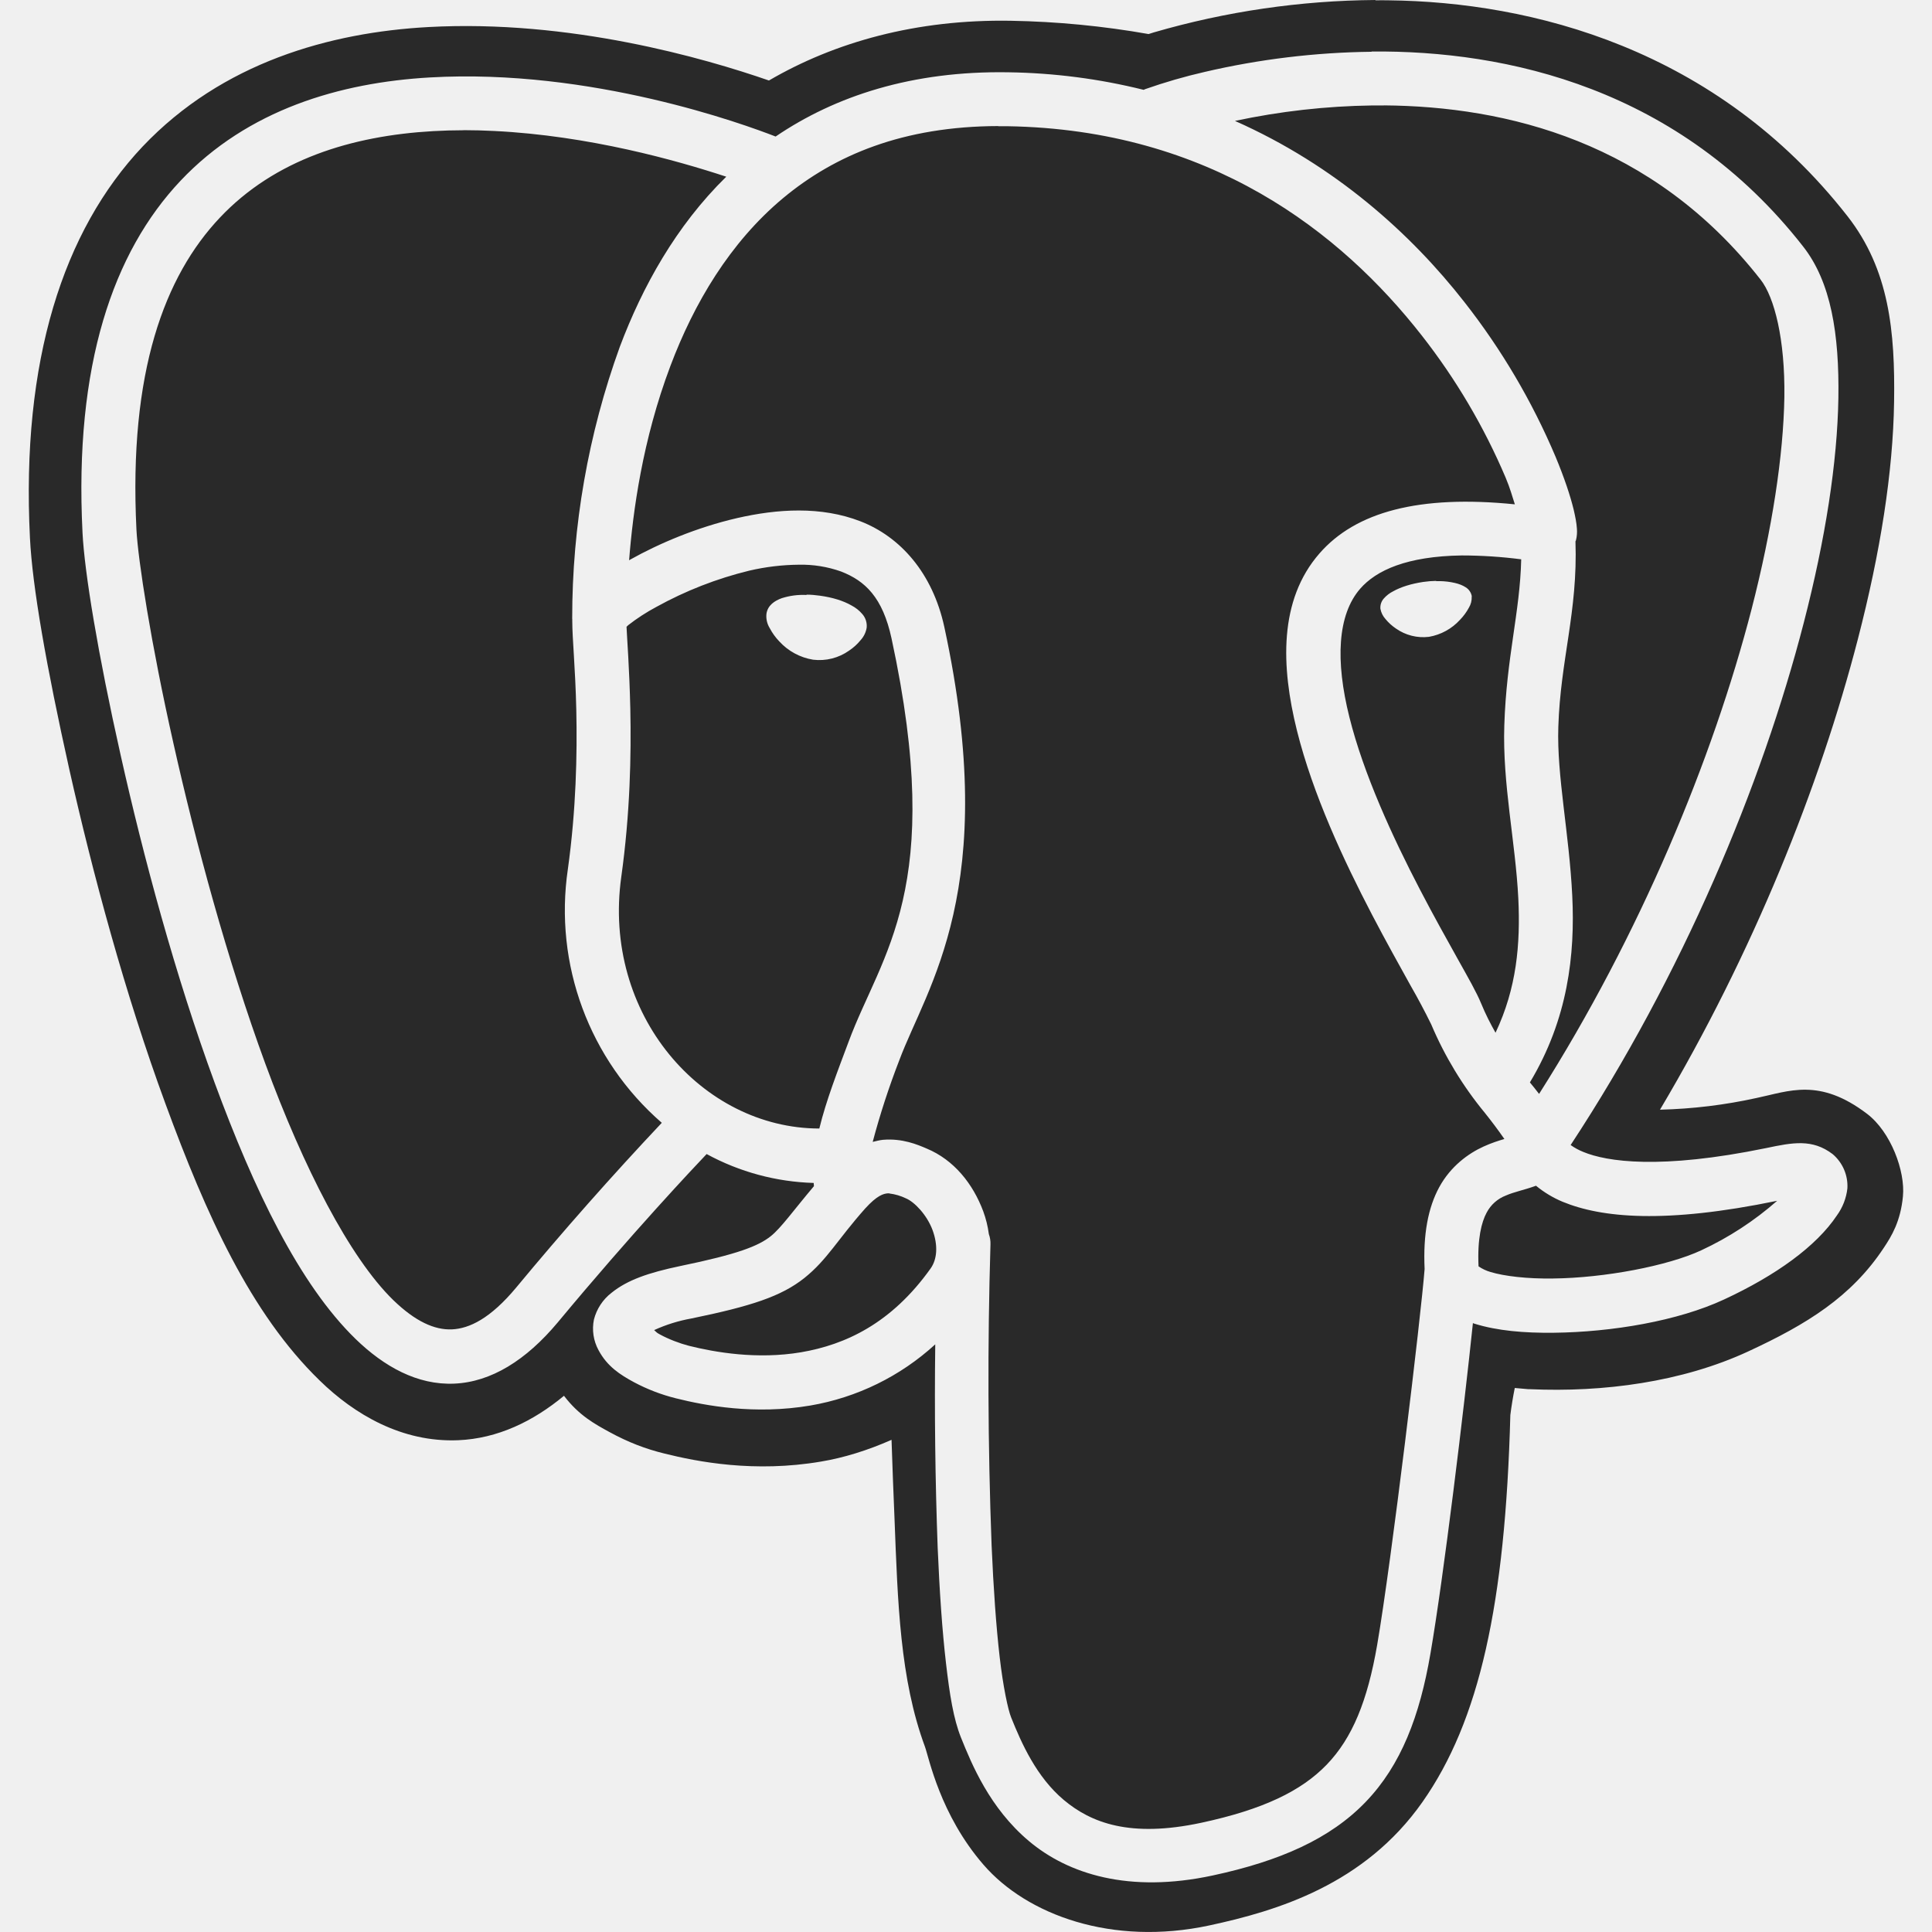
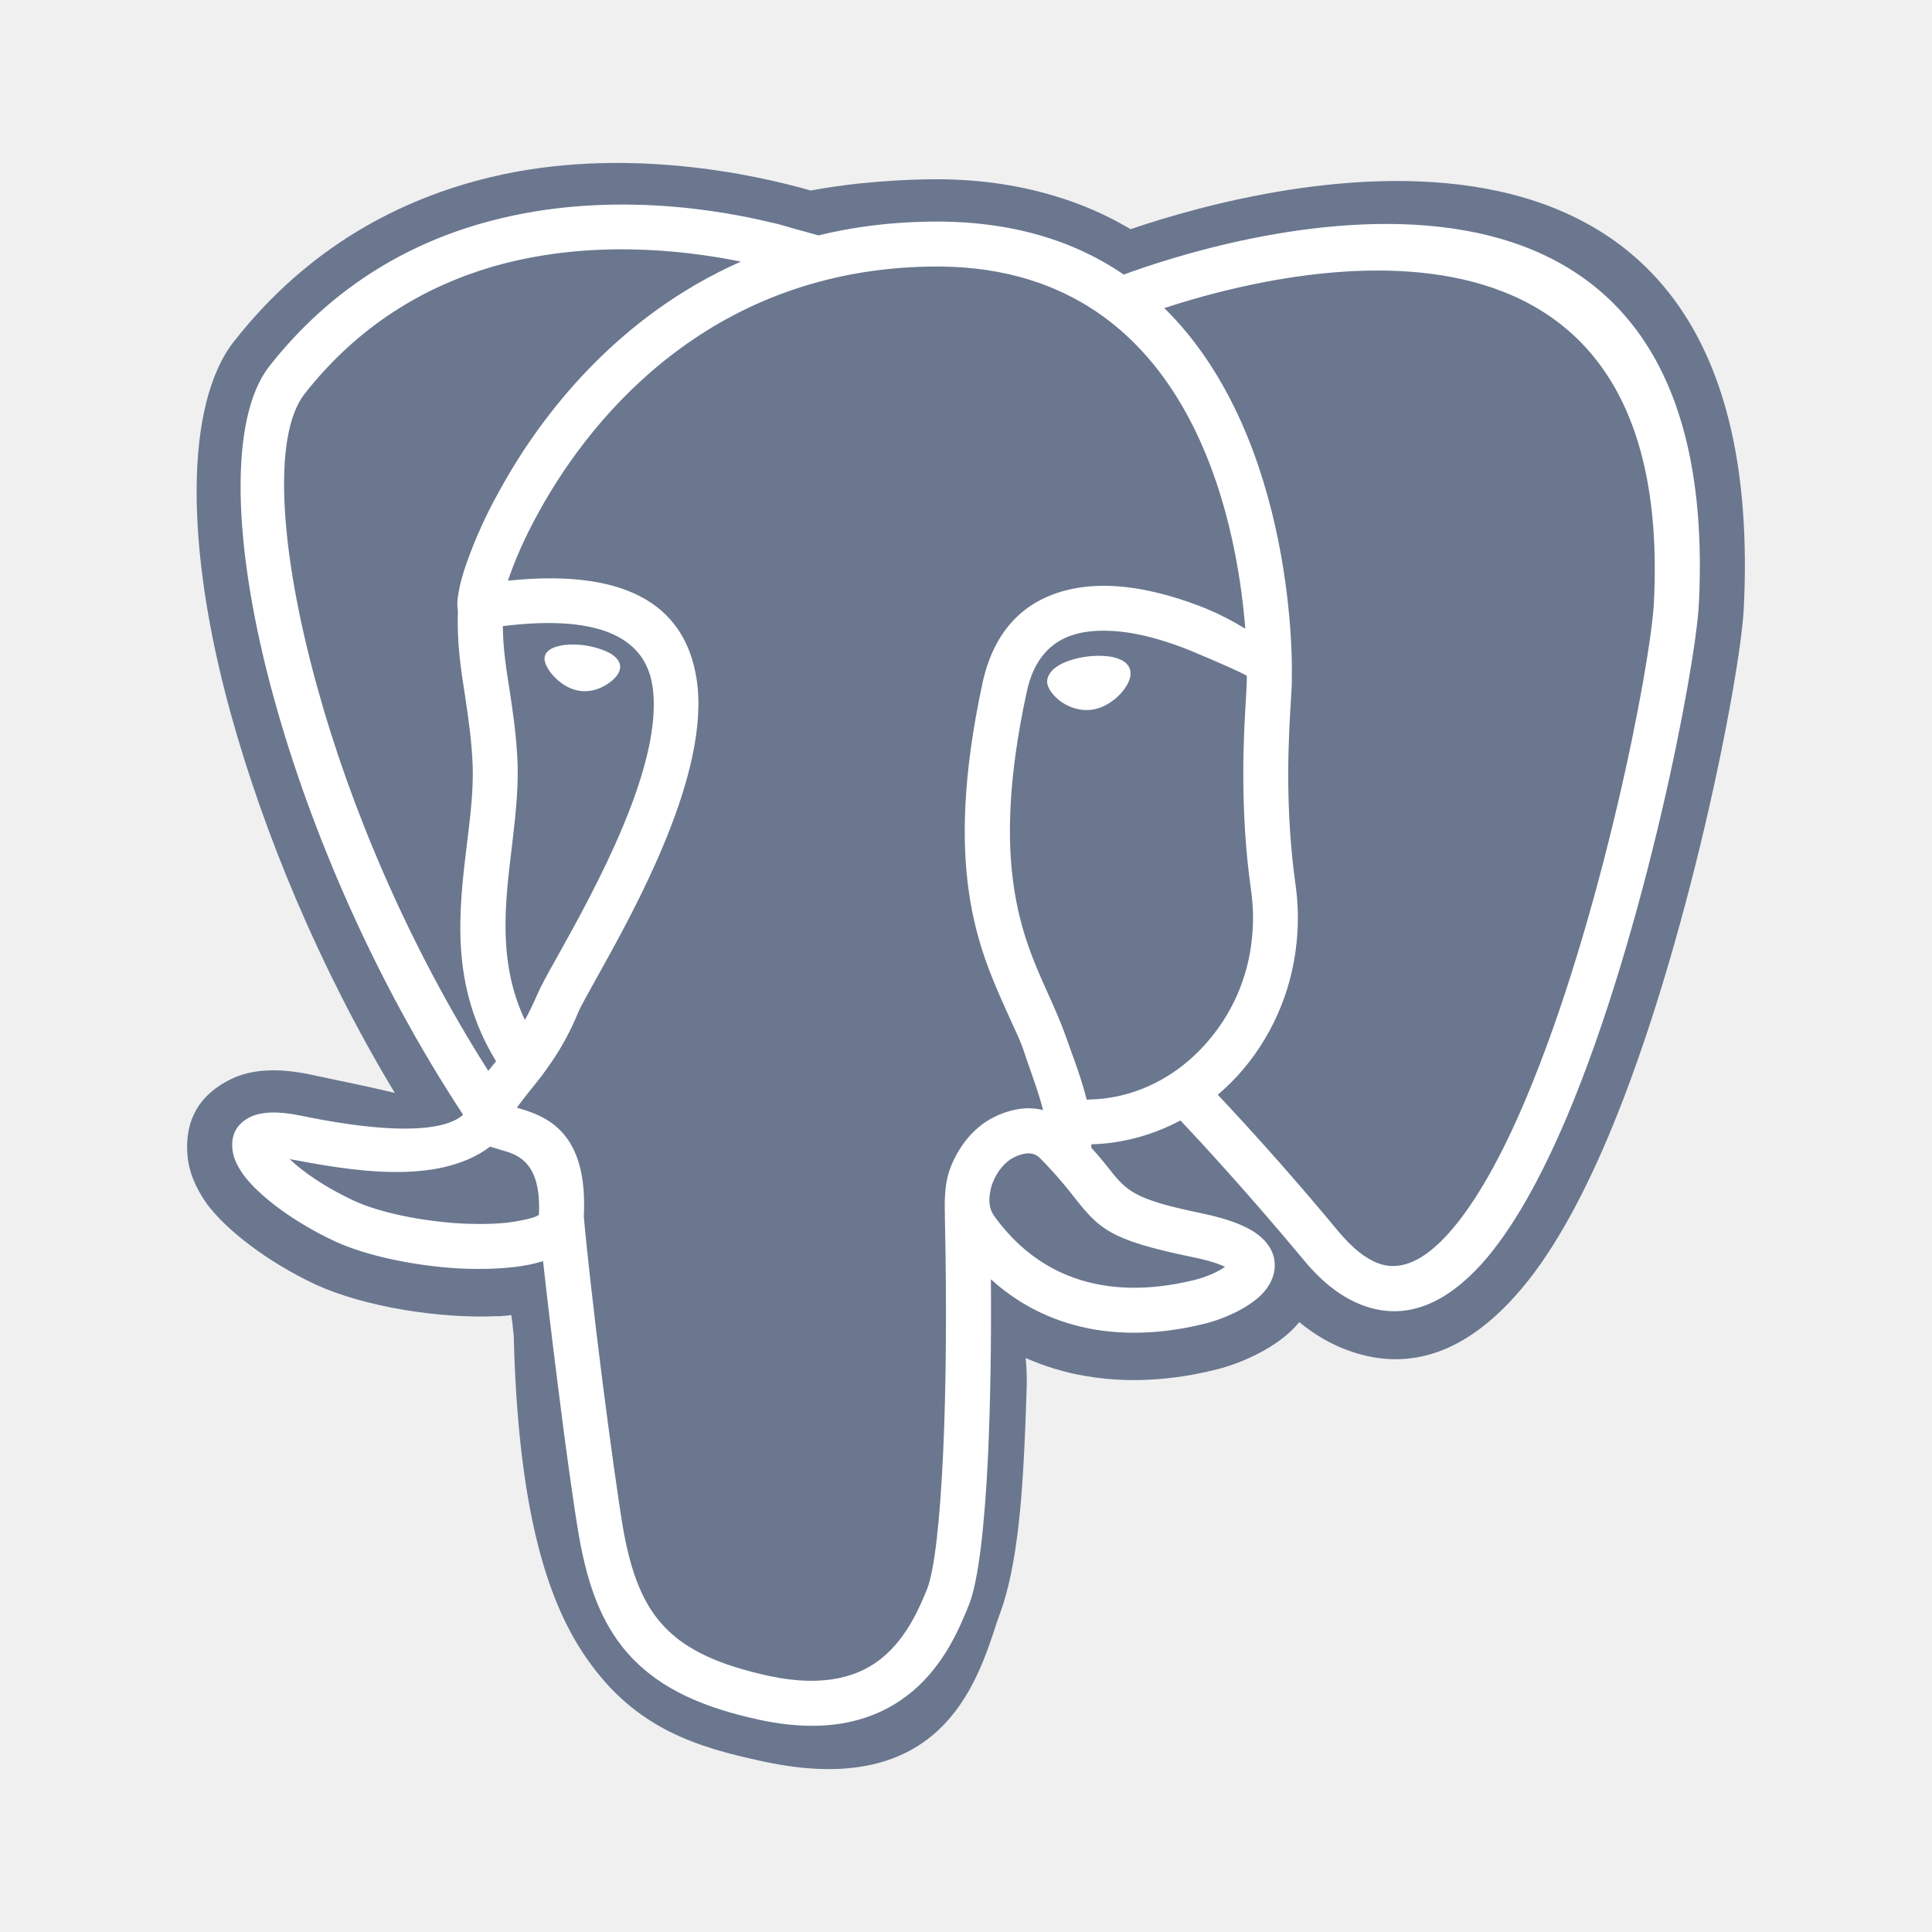
- <svg xmlns="http://www.w3.org/2000/svg" role="img" fill="#292929" viewBox="0 0 24 24">
-   <path d="M17.086 0a10.134 10.134 0 00-2.755.403l-.063.02a10.922 10.922 0 00-1.71-.165C11.38.238 10.368.524 9.552 1 8.748.721 7.08.24 5.322.336c-1.224.067-2.56.44-3.55 1.484C.785 2.865.262 4.482.372 6.682c.03.607.204 1.597.49 2.88.288 1.281.69 2.782 1.194 4.151.503 1.37 1.054 2.6 1.915 3.436.43.42 1.022.771 1.72.742.49-.02.933-.235 1.315-.552.186.245.385.352.566.451.228.125.45.21.68.266.413.103 1.12.241 1.948.1.282-.047.579-.139.875-.27.01.33.024.653.037.98.04 1.036.067 1.993.378 2.832.05.137.187.843.727 1.466.54.624 1.598 1.013 2.803.755.85-.182 1.93-.51 2.649-1.532.71-1.01 1.03-2.459 1.093-4.809a4.73 4.73 0 01.055-.336l.169.015h.02c.907.041 1.89-.088 2.713-.47.728-.337 1.279-.678 1.68-1.283.1-.15.21-.33.24-.643.03-.312-.15-.8-.446-1.025-.595-.452-.97-.28-1.37-.197a6.27 6.27 0 01-1.202.146c1.156-1.947 1.985-4.015 2.458-5.845.28-1.08.437-2.076.45-2.947.013-.87-.058-1.642-.58-2.309C21.318.6 19.025.024 17.25.004c-.055 0-.11-.002-.165 0zm-.047.64c1.678-.016 3.822.455 5.36 2.422.347.442.45 1.088.438 1.884-.013.795-.16 1.747-.43 2.79-.521 2.02-1.507 4.375-2.896 6.488a.756.756 0 00.158.086c.29.12.95.223 2.27-.048.332-.07.575-.117.827.075a.52.52 0 01.183.425.704.704 0 01-.13.336c-.255.383-.758.746-1.403 1.045-.571.266-1.39.405-2.116.413-.364.004-.7-.024-.985-.113l-.018-.007c-.11 1.06-.363 3.153-.528 4.108-.132.77-.363 1.382-.804 1.84-.44.458-1.063.734-1.901.914-1.038.223-1.795-.017-2.283-.428-.487-.41-.71-.954-.844-1.287-.092-.23-.14-.528-.186-.926-.046-.398-.08-.885-.103-1.434a51.426 51.426 0 01-.03-2.523 3.061 3.061 0 01-1.552.76c-.69.117-1.304.002-1.671-.09a2.276 2.276 0 01-.52-.2c-.17-.092-.332-.195-.44-.398a.56.56 0 01-.057-.38.61.61 0 01.218-.332c.198-.16.46-.25.855-.333.719-.148.97-.249 1.123-.37.13-.104.277-.314.537-.622a1.16 1.16 0 01-.003-.04 2.96 2.96 0 01-1.33-.359c-.15.158-.916.968-1.85 2.092-.393.47-.827.74-1.285.76-.458.02-.872-.212-1.224-.553-.703-.683-1.264-1.858-1.753-3.186-.488-1.328-.885-2.807-1.167-4.067-.283-1.26-.45-2.276-.474-2.766-.105-2.082.382-3.485 1.217-4.37.836-.885 1.982-1.22 3.099-1.284 2.005-.115 3.909.584 4.294.734.742-.504 1.698-.818 2.892-.798a7.39 7.39 0 011.68.218l.02-.009a6.854 6.854 0 01.74-.214 9.626 9.626 0 012.07-.25zm.152.67h-.146a8.74 8.74 0 00-1.704.192c1.246.552 2.187 1.402 2.85 2.25a8.44 8.44 0 011.132 1.92c.11.264.184.487.226.66.02.087.035.16.04.236a.44.44 0 01-.012.144c0 .003-.005.01-.006.013.03.876-.187 1.47-.213 2.306-.02.606.135 1.318.173 2.095.036.73-.052 1.532-.526 2.32.04.047.076.095.114.143 1.254-1.975 2.158-4.16 2.64-6.023.258-1.003.395-1.912.407-2.632.01-.72-.124-1.242-.295-1.46-1.342-1.716-3.158-2.153-4.68-2.165zm-4.79.256c-1.182.003-2.03.36-2.673.895-.663.553-1.108 1.31-1.4 2.085-.347.92-.466 1.81-.513 2.414l.013-.008c.357-.2.826-.4 1.328-.516.502-.115 1.043-.15 1.533.04s.895.636 1.042 1.314c.704 3.257-.22 4.468-.56 5.382a9.61 9.61 0 00-.33 1.013c.043-.01.086-.022.129-.026.24-.02.428.06.54.108.342.142.577.44.704.78.033.09.057.185.07.284a.336.336 0 01.02.127 55.14 55.14 0 00.014 3.738c.023.538.057 1.012.1 1.386.043.373.104.657.143.753.128.32.315.74.653 1.024.338.284.823.474 1.709.284.768-.165 1.242-.394 1.559-.723.316-.329.505-.787.626-1.488.18-1.05.545-4.095.589-4.668-.02-.432.044-.764.182-1.017.142-.26.362-.419.552-.505.095-.043.184-.072.257-.093a5.956 5.956 0 00-.243-.325 4.456 4.456 0 01-.666-1.099 8.296 8.296 0 00-.257-.483c-.133-.24-.301-.54-.477-.877-.352-.675-.735-1.493-.934-2.29-.198-.796-.227-1.62.28-2.2.45-.517 1.24-.73 2.427-.61-.035-.106-.056-.193-.115-.333a7.817 7.817 0 00-1.041-1.764c-1.005-1.285-2.632-2.559-5.146-2.6H12.4zm-6.642.052c-.127 0-.254.004-.38.011-1.01.058-1.965.351-2.648 1.075-.684.724-1.134 1.911-1.036 3.876.019.372.18 1.414.459 2.652.277 1.238.67 2.695 1.142 3.982.473 1.287 1.046 2.407 1.59 2.937.274.265.512.372.728.363.217-.01.478-.135.797-.518a43.244 43.244 0 011.81-2.048 3.497 3.497 0 01-1.167-3.15c.103-.739.117-1.43.105-1.976-.012-.532-.05-.886-.05-1.107a.336.336 0 010-.019v-.005l-.001-.006A9.893 9.893 0 017.7 4.307c.28-.744.697-1.5 1.322-2.112-.614-.202-1.704-.51-2.884-.568a7.603 7.603 0 00-.38-.01zM18.157 6.9c-.68.01-1.06.184-1.26.413-.283.325-.31.895-.134 1.597.175.703.537 1.49.877 2.142.17.327.335.621.468.86.134.24.232.41.292.555.055.134.116.252.178.362.263-.555.31-1.1.283-1.668-.035-.703-.198-1.422-.174-2.15.027-.85.195-1.405.21-2.063a5.793 5.793 0 00-.74-.048zm-8.234.115a2.82 2.82 0 00-.616.074 4.665 4.665 0 00-1.153.45 2.417 2.417 0 00-.35.227l-.021.02c.006.146.035.5.047 1.021.012.57-.002 1.297-.112 2.084-.24 1.71 1.002 3.126 2.46 3.128.085-.35.225-.707.365-1.082.406-1.094 1.205-1.892.532-5.006-.11-.51-.328-.716-.628-.832a1.474 1.474 0 00-.524-.084zm7.917.204h.05a.878.878 0 01.18.022c.054.012.1.03.138.055a.164.164 0 01.075.11l-.001.008a.24.24 0 01-.035.135.668.668 0 01-.11.15.677.677 0 01-.386.212.59.59 0 01-.41-.103.608.608 0 01-.13-.118.26.26 0 01-.063-.127.17.17 0 01.042-.128.384.384 0 01.117-.09c.096-.054.226-.094.373-.116.055-.008.109-.012.16-.013zm-7.82.168c.053 0 .109.005.166.013.153.021.289.062.393.122a.446.446 0 01.133.106.223.223 0 01.054.17.302.302 0 01-.075.154.649.649 0 01-.143.13.64.64 0 01-.448.113.728.728 0 01-.42-.228.71.71 0 01-.118-.164.28.28 0 01-.041-.177c.015-.108.104-.164.19-.195a.866.866 0 01.308-.04zm9.06 7.343l-.003.001c-.147.053-.268.075-.37.12a.452.452 0 00-.24.214c-.062.115-.116.32-.1.666a.51.51 0 00.148.07c.17.052.458.086.778.081.638-.007 1.423-.156 1.84-.35a3.95 3.95 0 00.943-.615h-.001c-1.393.288-2.18.211-2.663.012a1.315 1.315 0 01-.332-.2zm-8.031.094h-.021c-.053.005-.13.023-.28.188-.347.39-.47.635-.756.864-.287.228-.66.35-1.405.503a1.918 1.918 0 00-.461.144c.029.024.026.03.07.053.109.06.249.113.362.142.32.08.846.173 1.395.08.549-.094 1.12-.357 1.607-1.04.084-.118.093-.292.024-.479-.07-.187-.223-.348-.331-.393a.653.653 0 00-.204-.06z" />
+ <svg xmlns="http://www.w3.org/2000/svg" width="2500" height="2500" viewBox="0 0 192.756 192.756">
+   <g fill-rule="evenodd" clip-rule="evenodd">
+     <path fill="transparent" d="M0 0h192.756v192.756H0V0z" />
+     <path d="M51.253 133.206c-.026-.26-.078-.622-.13-1.191-.052-.285-.078-.544-.104-.803l-1.114.104h-.285c-2.875.129-6.217-.104-9.429-.647-3.186-.544-6.268-1.399-8.651-2.487-4.896-2.279-9.014-5.517-10.905-8.081-1.14-1.605-1.839-3.289-1.943-4.999-.233-3.342 1.166-5.906 4.403-7.46 1.865-.907 4.43-1.14 7.719-.466 4.222.881 6.89 1.45 8.574 1.864-7.538-12.51-13.081-25.953-16.37-37.868-4.559-16.474-4.61-30.797.311-37.091 7.46-9.506 16.681-14.272 25.695-16.422 13.158-3.134 26.264-.259 31.859 1.347a67.046 67.046 0 0 1 4.818-.699c2.331-.233 4.637-.389 6.968-.415 4.585-.078 8.728.519 12.458 1.632a33.225 33.225 0 0 1 7.668 3.341c13.701-4.663 63.977-18.028 61.18 37.869-.336 6.683-5.568 33.802-13.494 52.606-2.746 6.502-5.854 12.148-9.326 15.981-4.791 5.336-10.309 7.693-16.576 5.439-1.684-.596-3.342-1.528-4.947-2.849-.26.311-.57.647-.881.932-1.891 1.788-4.947 3.187-7.355 3.782-2.875.726-7.668 1.58-13.004.674a24.9 24.9 0 0 1-6.061-1.813c.078.854.129 1.787.104 2.771-.053 1.398-.078 2.798-.129 3.781-.131 3.394-.311 6.761-.674 10.024-.389 3.419-.959 6.45-1.84 8.858-.129.337-.232.647-.361 1.01-2.047 6.32-5.725 17.562-23.183 13.832-6.786-1.45-12.822-3.289-17.665-10.231-4.222-5.983-6.916-15.593-7.33-32.325z" fill="#6a778f" />
+     <path d="M58.247 121.368c.44-8.495-3.756-10.023-6.683-10.853.311-.44.726-.958 1.191-1.554 1.502-1.839 3.394-4.223 4.921-7.926.233-.57.933-1.813 1.839-3.445 3.859-6.916 11.474-20.566 9.972-29.917-1.062-6.656-6.139-11.06-18.805-9.739.026-.129.078-.259.129-.389.596-1.709 1.554-3.963 2.953-6.475C59.309 40.995 71.353 26.931 92.8 26.594c25.875-.44 30.59 25.306 31.444 36.133a27.88 27.88 0 0 0-3.938-2.02c-2.174-.88-4.635-1.632-7.096-2.021-2.564-.388-5.154-.336-7.486.388-3.652 1.14-6.553 3.86-7.693 9.04-3.988 18.52-.414 26.498 2.385 32.74 2.047 4.507 1.197 2.584 2.482 6.199.469 1.317.881 2.557 1.168 3.695a6.18 6.18 0 0 0-.932-.155c-1.684-.155-3.652.518-5.025 1.502-1.476 1.062-2.667 2.72-3.341 4.559-.596 1.71-.518 3.342-.492 5.129.181 8.314.129 16.525-.181 23.208-.311 6.657-.855 11.63-1.58 13.495-.777 1.942-2.021 4.817-4.378 6.812-2.279 1.942-5.802 3.108-11.396 1.916-4.896-1.062-8.211-2.563-10.387-4.843-2.202-2.254-3.419-5.466-4.196-9.921-.544-3.264-1.321-8.962-2.047-14.608-.88-6.89-1.657-13.96-1.864-16.474zm60.792 4.068c-8.521-1.762-9.377-2.823-12.123-6.32a41.228 41.228 0 0 0-3.16-3.574 1.54 1.54 0 0 0-1.01-.467c-.621-.052-1.502.285-2.047.674-.725.518-1.346 1.399-1.709 2.383-.336 1.011-.467 2.254.182 3.16 3.186 4.43 7.098 6.294 10.75 6.916 3.703.647 7.199 0 9.299-.518 1.035-.26 2.227-.752 3.004-1.296-.621-.311-1.659-.648-3.186-.958zm2.461-16.215a22.985 22.985 0 0 0 1.969-1.891c3.236-3.549 5.412-8.211 5.904-13.417a23.585 23.585 0 0 0-.129-5.725c-1.088-7.796-.674-14.816-.441-18.468.053-.958.105-1.684.078-2.253.027-.181.621-23.622-12.717-36.729 12.043-3.963 50.975-13.469 48.85 29.321-.311 6.242-5.258 31.755-12.77 49.55-2.355 5.595-4.973 10.387-7.744 13.469-2.305 2.564-4.662 3.808-6.941 2.979-1.244-.441-2.59-1.477-4.016-3.187a292.666 292.666 0 0 0-12.043-13.649zM73.917 26.102c-12.2 5.388-19.867 15.152-24.063 22.82a45.98 45.98 0 0 0-3.264 7.149c-.777 2.175-1.062 3.885-.932 4.636 0 .078.025.156.025.233-.104 3.186.285 5.802.726 8.548.311 2.124.647 4.326.751 6.916.078 2.461-.233 5.051-.57 7.745-.829 6.864-1.709 14.168 2.901 21.731-.078.104-.156.208-.233.286-.181.232-.363.466-.544.673C40.762 94.328 34.96 80.574 31.645 68.53c-3.833-13.857-4.429-25.151-1.269-29.217 5.465-6.968 12.147-10.775 18.805-12.718 9.454-2.721 18.882-1.685 24.736-.493zM124.4 67.441c0 .673-.053 1.347-.078 2.02-.232 3.756-.674 11.035.492 19.349.232 1.606.26 3.186.104 4.688a18.475 18.475 0 0 1-4.766 10.801c-2.564 2.823-5.957 4.739-9.688 5.258-.674.104-1.373.129-2.047.155-.338-1.371-.811-2.791-1.352-4.277-.744-2.047-.949-2.878-2.559-6.42-2.539-5.647-5.775-12.847-2.072-29.969.699-3.315 2.461-5.025 4.611-5.698 1.631-.519 3.547-.519 5.516-.233 2.072.311 4.17.984 6.061 1.735 3.267 1.348 5.753 2.487 5.778 2.591zm-13.287-1.865c-1.652-.354-3.9-.05-5.389.751-.854.492-1.32 1.14-1.242 1.839.076.544.621 1.321 1.449 1.891.777.518 1.84.907 2.979.751h.027c1.113-.155 2.098-.803 2.797-1.528.676-.725 1.098-1.507 1.061-2.18s-.529-1.236-1.682-1.524zm-60.947-3.108c10.257-1.27 14.22 1.528 14.919 5.906 1.244 7.822-5.854 20.566-9.479 27.067-.984 1.736-1.71 3.083-2.047 3.885-.388.881-.777 1.71-1.191 2.435-2.693-5.698-1.994-11.552-1.321-17.095.337-2.875.673-5.673.596-8.393-.104-2.823-.467-5.18-.803-7.434-.338-2.097-.649-4.118-.674-6.371zm-1.27 51.933c.337.104.726.207 1.114.336 1.554.441 4.015 1.114 3.756 6.45-.208.207-.881.414-1.891.596-1.58.337-3.678.389-5.906.284-3.885-.232-8.029-1.062-10.672-2.278-2.72-1.27-4.999-2.798-6.397-4.145 5.836 1.087 14.702 2.754 19.996-1.243zm5.439-48.825c-.078.466.311 1.269.958 1.943.784.815 1.694 1.312 2.658 1.42.75.084 1.533-.067 2.315-.488.921-.511 1.596-1.206 1.608-1.905.008-.478-.293-.958-1.039-1.385-.622-.337-1.502-.622-2.487-.777-.984-.13-1.917-.104-2.616.078-.801.182-1.318.57-1.397 1.114zm-8.132 45.639c-1.036.985-4.533 2.513-16.267.078-2.279-.466-3.885-.362-4.921.13-1.347.647-1.943 1.709-1.839 3.107.052.855.44 1.735 1.088 2.643 1.503 2.072 4.947 4.714 9.169 6.683 3.134 1.45 7.926 2.435 12.304 2.694 2.564.129 5.025.025 7.019-.363.492-.104.984-.233 1.425-.362.362 3.289.907 7.899 1.502 12.562.726 5.854 1.529 11.656 2.072 14.816.933 5.361 2.486 9.299 5.362 12.277s6.89 4.869 12.692 6.113c7.252 1.554 12.019-.155 15.23-2.85 3.16-2.668 4.662-6.217 5.621-8.6.958-2.356 1.581-7.873 1.917-14.945.232-5.154.336-11.241.285-17.562 3.264 2.953 6.863 4.403 10.283 5 4.531.776 8.676.025 11.162-.597 1.814-.466 4.068-1.477 5.389-2.72.777-.726 1.295-1.579 1.451-2.563.154-1.141-.182-2.254-1.244-3.238-1.01-.959-2.875-1.813-5.982-2.461-6.891-1.424-7.512-2.201-9.48-4.714a37.807 37.807 0 0 0-1.58-1.865c.025-.104.025-.207.025-.311a20.077 20.077 0 0 0 2.201-.182 20.118 20.118 0 0 0 6.684-2.201c1.865 1.969 6.863 7.382 12.33 13.961 1.941 2.357 3.963 3.808 5.982 4.533 4.273 1.528 8.186-.259 11.76-4.196 3.107-3.471 5.957-8.678 8.521-14.738 7.719-18.287 12.795-44.629 13.133-51.079 2.641-53.047-49.137-35.926-57.373-32.87-4.896-3.341-11.217-5.413-19.401-5.284-3.963.051-7.667.543-11.06 1.373-1.632-.44-3.937-1.088-4.067-1.14-.311-.078-.673-.155-1.14-.259-6.087-1.425-17.225-3.03-28.518.233-7.459 2.15-14.945 6.424-21.084 14.246-4.041 5.18-3.704 17.976.492 33.154 3.6 13.057 10.024 28.08 18.857 41.497z" fill="#fff" />
+   </g>
</svg>
